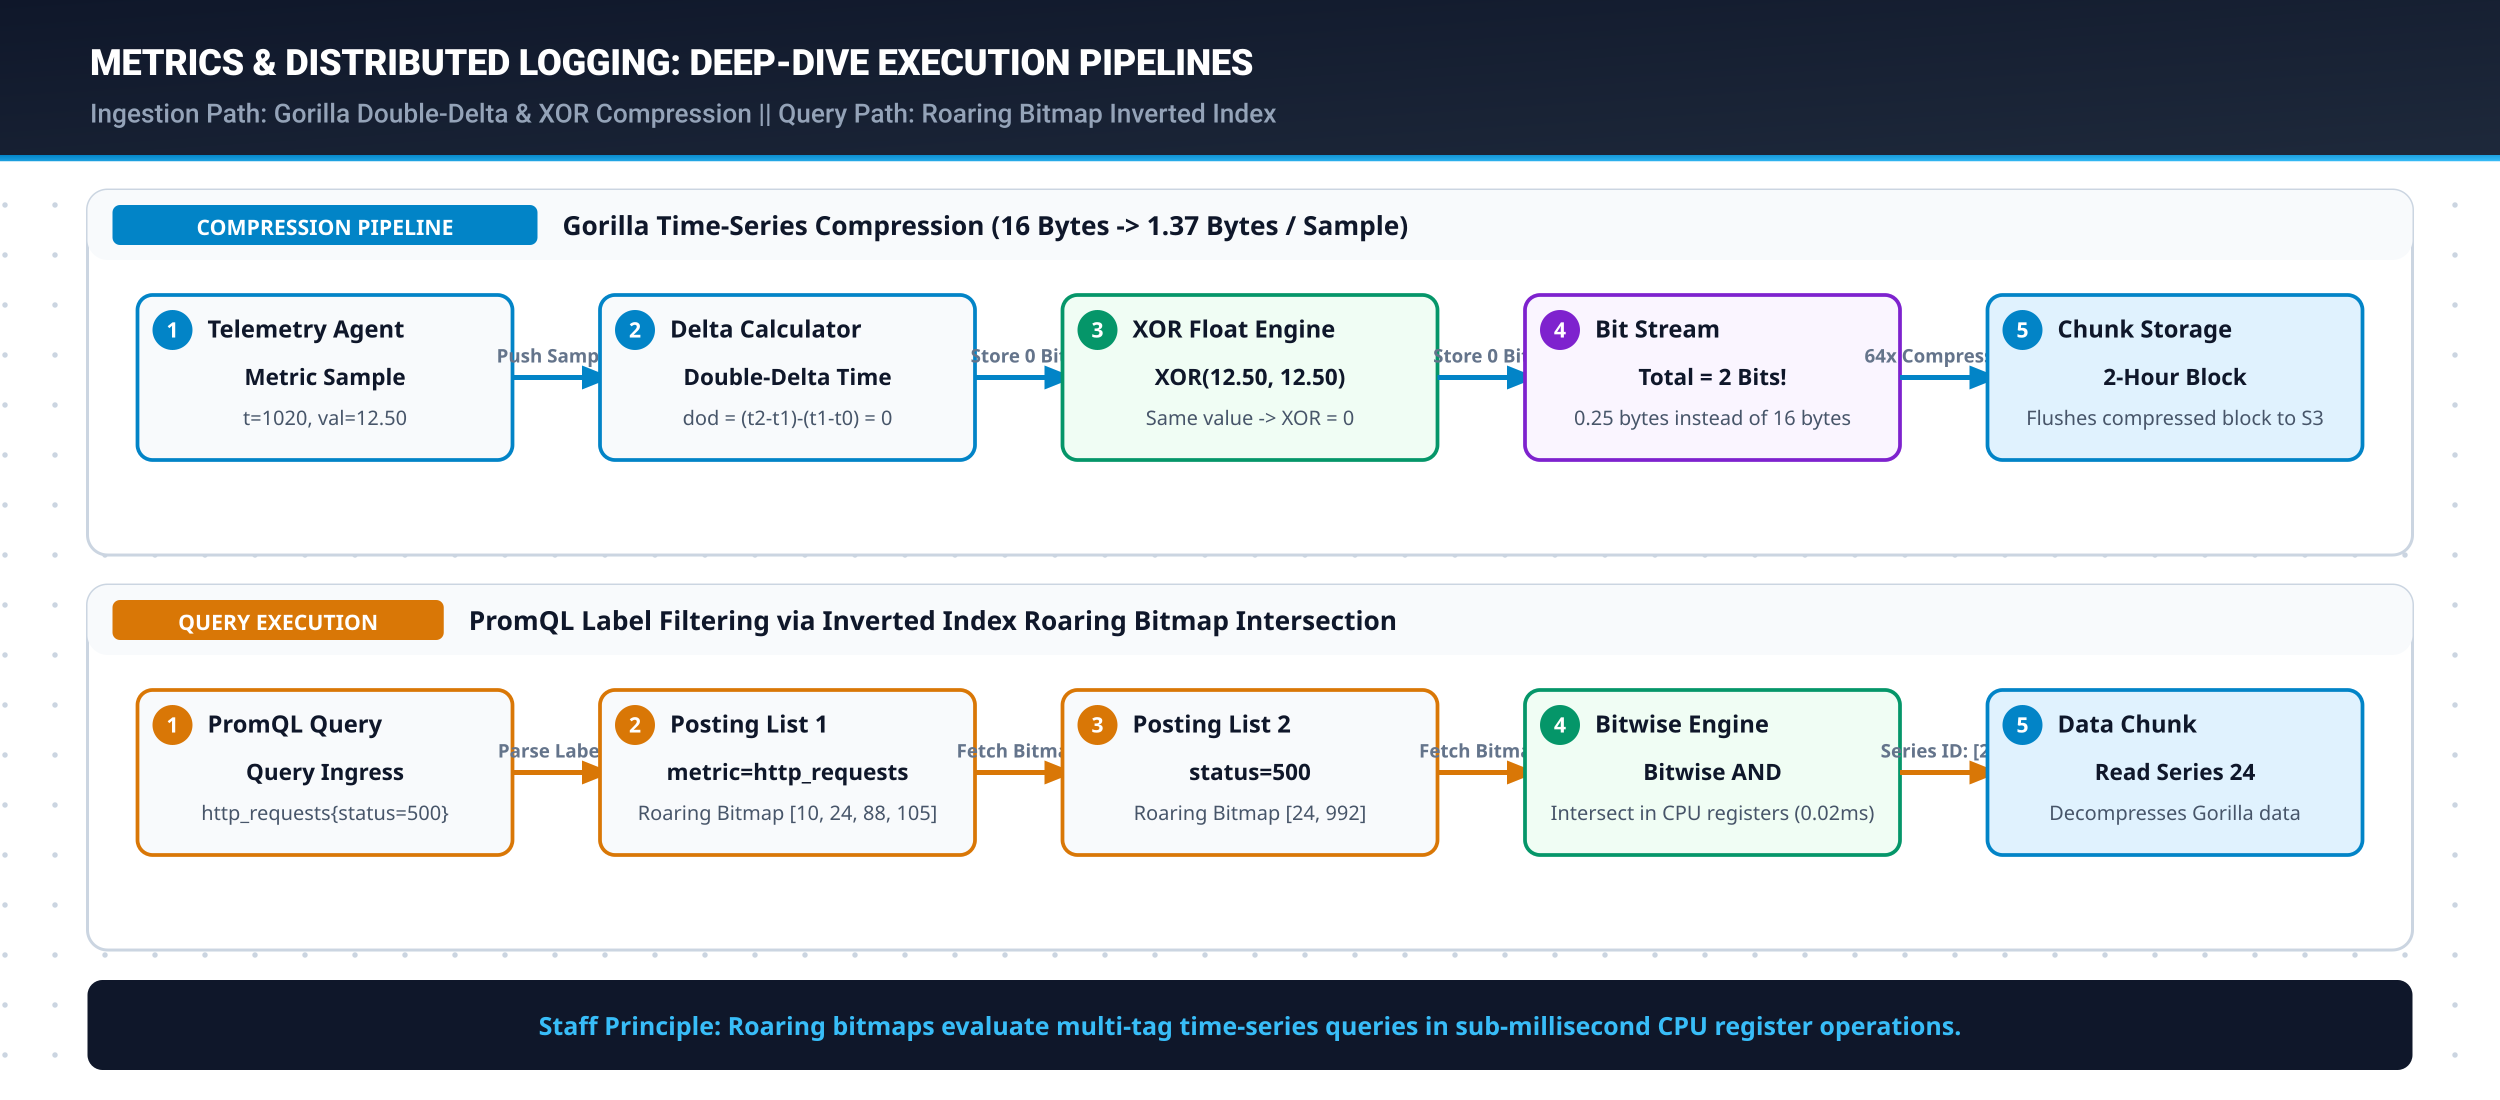
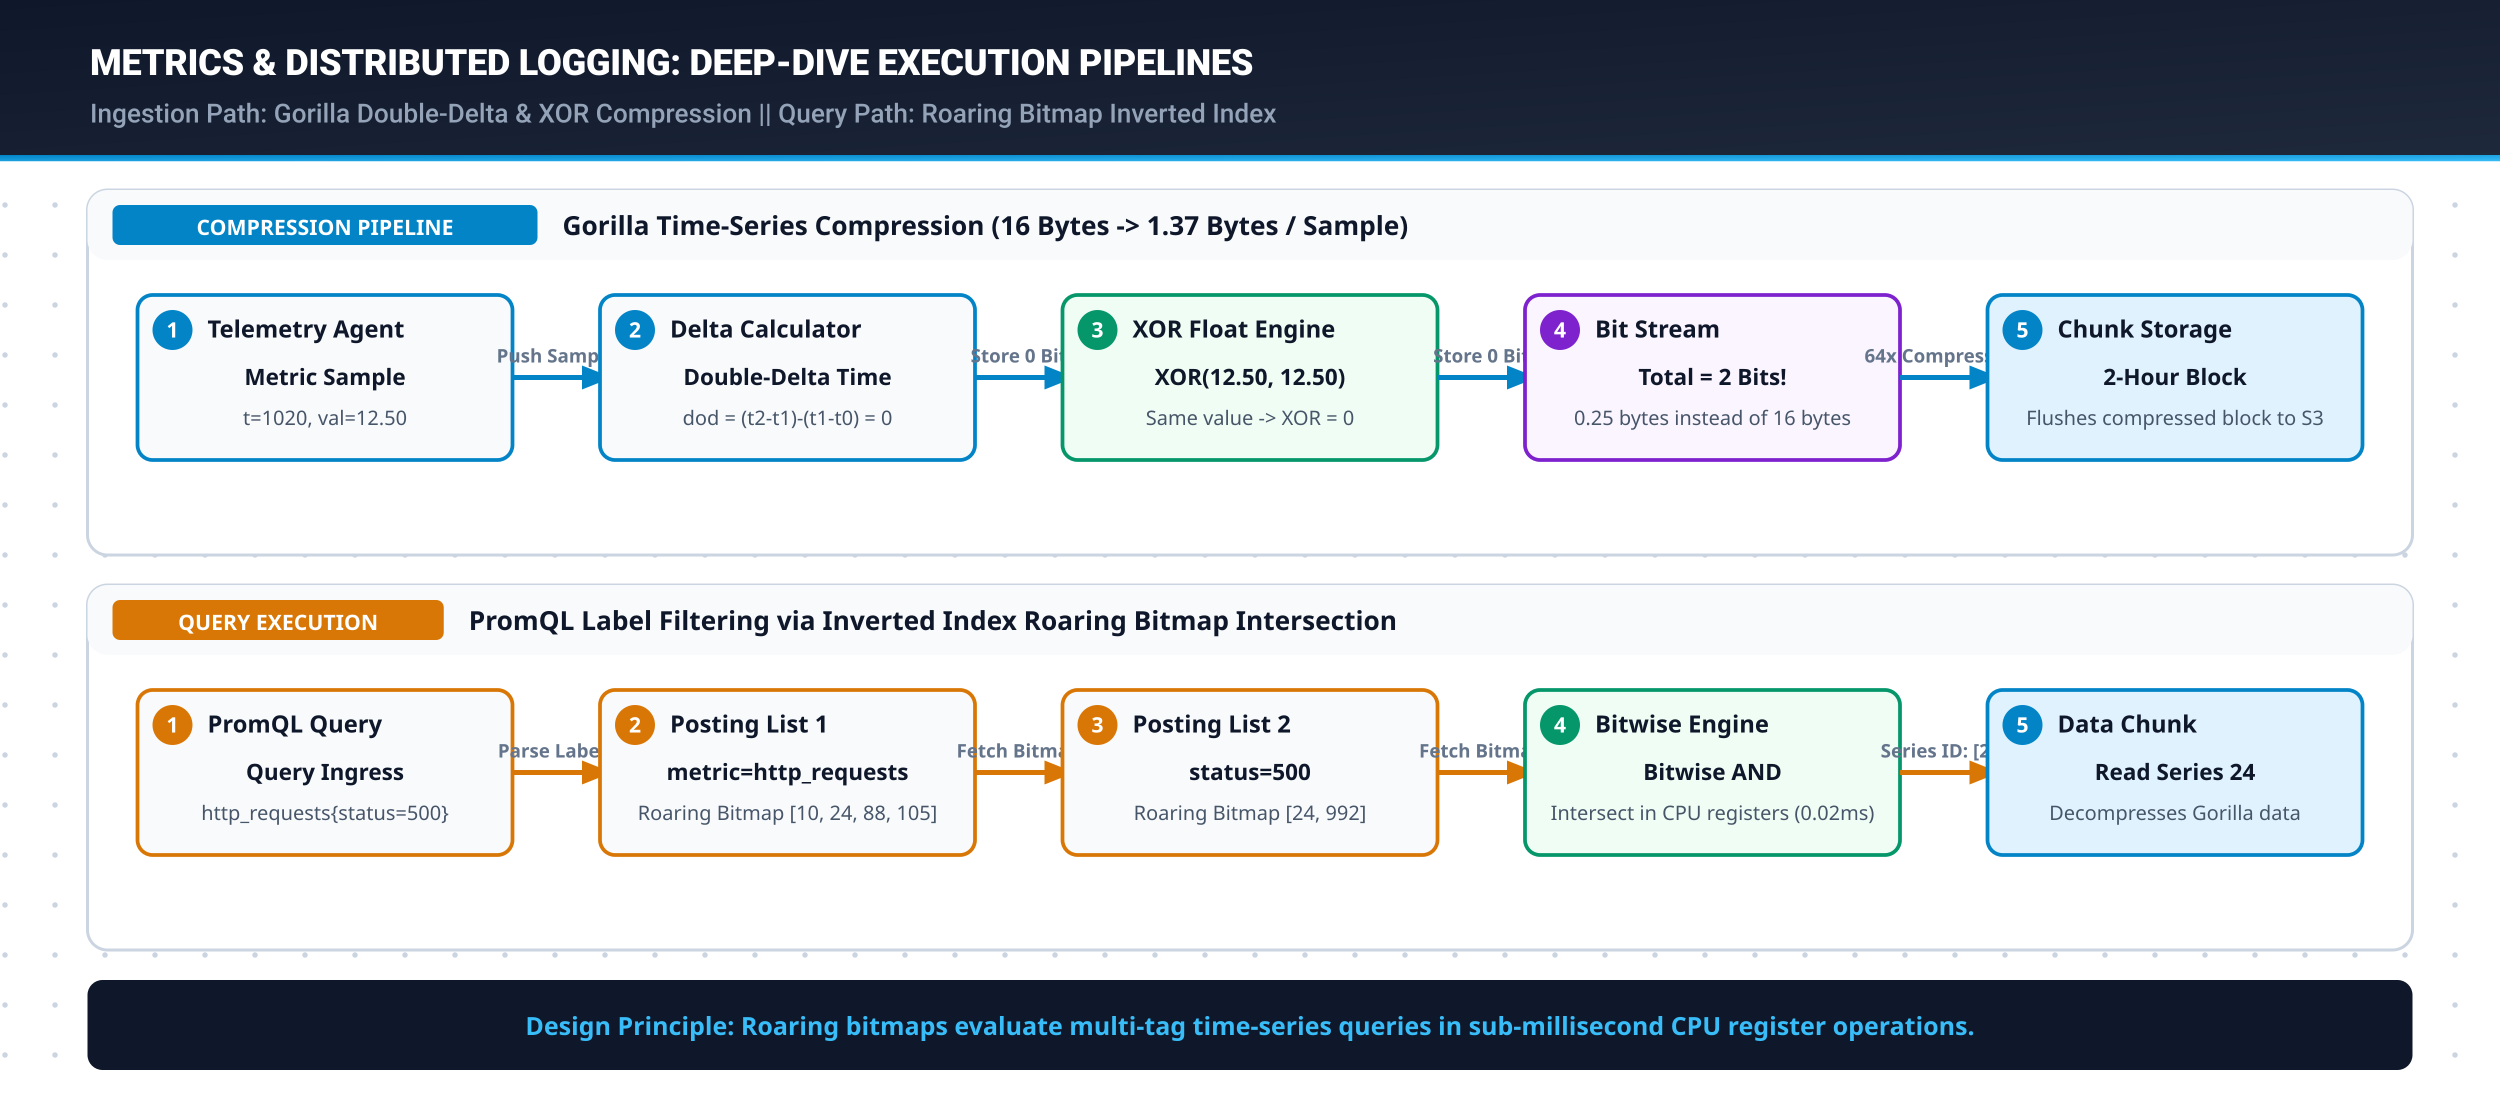
<svg xmlns="http://www.w3.org/2000/svg" viewBox="0 0 1000 440" width="1000" height="440">
  <defs>
    <pattern id="grid" width="20" height="20" patternUnits="userSpaceOnUse">
      <circle cx="2" cy="2" r="1.1" fill="#cbd5e1" />
    </pattern>
    <linearGradient id="headerGrad" x1="0%" y1="0%" x2="100%" y2="100%">
      <stop offset="0%" stop-color="#0f172a" />
      <stop offset="100%" stop-color="#1e293b" />
    </linearGradient>
    <linearGradient id="blueGrad" x1="0%" y1="0%" x2="100%" y2="100%">
      <stop offset="0%" stop-color="#0284c7" />
      <stop offset="100%" stop-color="#38bdf8" />
    </linearGradient>
    <marker id="arrowBlue" viewBox="0 0 10 10" refX="6" refY="5" markerWidth="6" markerHeight="6" orient="auto-start-reverse">
      <path d="M 0 1 L 10 5 L 0 9 z" fill="#0284c7" />
    </marker>
    <marker id="arrowAmber" viewBox="0 0 10 10" refX="6" refY="5" markerWidth="6" markerHeight="6" orient="auto-start-reverse">
      <path d="M 0 1 L 10 5 L 0 9 z" fill="#d97706" />
    </marker>
  </defs>
  <rect width="1000" height="440" fill="#ffffff" />
  <rect width="1000" height="440" fill="url(#grid)" />
  <rect x="0" y="0" width="1000" height="64" fill="url(#headerGrad)" />
  <rect x="0" y="62" width="1000" height="2.5" fill="url(#blueGrad)" />
  <text x="36" y="30" font-family="-apple-system, BlinkMacSystemFont, Segoe UI, Roboto, sans-serif" font-size="14.5" font-weight="800" fill="#ffffff" letter-spacing="-0.01em">METRICS &amp; DISTRIBUTED LOGGING: DEEP-DIVE EXECUTION PIPELINES</text>
  <text x="36" y="49" font-family="-apple-system, BlinkMacSystemFont, Segoe UI, Roboto, sans-serif" font-size="10.5" font-weight="500" fill="#94a3b8">Ingestion Path: Gorilla Double-Delta &amp; XOR Compression || Query Path: Roaring Bitmap Inverted Index</text>
  <rect x="35" y="76" width="930" height="146" rx="8" fill="#ffffff" stroke="#cbd5e1" stroke-width="1.2" />
  <rect x="35" y="76" width="930" height="28" rx="8" fill="#f8fafc" />
  <rect x="45" y="82" width="170" height="16" rx="3" fill="#0284c7" />
  <text x="130" y="94" text-anchor="middle" font-family="sans-serif" font-size="8.5" font-weight="800" fill="#ffffff">COMPRESSION PIPELINE</text>
  <text x="225" y="94" font-family="sans-serif" font-size="10.5" font-weight="800" fill="#0f172a">Gorilla Time-Series Compression (16 Bytes -&gt; 1.37 Bytes / Sample)</text>
  <rect x="55" y="118" width="150" height="66" rx="6" fill="#f8fafc" stroke="#0284c7" stroke-width="1.5" />
  <circle cx="69" cy="132" r="8" fill="#0284c7" />
  <text x="69" y="135" text-anchor="middle" font-family="sans-serif" font-size="8.5" font-weight="800" fill="#ffffff">1</text>
  <text x="83" y="135" font-family="sans-serif" font-size="9.5" font-weight="750" fill="#0f172a">Telemetry Agent</text>
  <text x="130" y="154" text-anchor="middle" font-family="sans-serif" font-size="9" font-weight="700" fill="#0f172a">Metric Sample</text>
  <text x="130" y="170" text-anchor="middle" font-family="sans-serif" font-size="8" fill="#475569">t=1020, val=12.50</text>
  <line x1="205" y1="151" x2="240" y2="151" stroke="#0284c7" stroke-width="2" marker-end="url(#arrowBlue)" />
  <text x="222.5" y="145" text-anchor="middle" font-family="sans-serif" font-size="7.5" font-weight="600" fill="#64748b">Push Sample</text>
  <rect x="240" y="118" width="150" height="66" rx="6" fill="#f8fafc" stroke="#0284c7" stroke-width="1.5" />
  <circle cx="254" cy="132" r="8" fill="#0284c7" />
  <text x="254" y="135" text-anchor="middle" font-family="sans-serif" font-size="8.5" font-weight="800" fill="#ffffff">2</text>
  <text x="268" y="135" font-family="sans-serif" font-size="9.5" font-weight="750" fill="#0f172a">Delta Calculator</text>
  <text x="315" y="154" text-anchor="middle" font-family="sans-serif" font-size="9" font-weight="700" fill="#0f172a">Double-Delta Time</text>
  <text x="315" y="170" text-anchor="middle" font-family="sans-serif" font-size="8" fill="#475569">dod = (t2-t1)-(t1-t0) = 0</text>
  <line x1="390" y1="151" x2="425" y2="151" stroke="#0284c7" stroke-width="2" marker-end="url(#arrowBlue)" />
  <text x="407.5" y="145" text-anchor="middle" font-family="sans-serif" font-size="7.5" font-weight="600" fill="#64748b">Store 0 Bit</text>
  <rect x="425" y="118" width="150" height="66" rx="6" fill="#f0fdf4" stroke="#059669" stroke-width="1.5" />
  <circle cx="439" cy="132" r="8" fill="#059669" />
  <text x="439" y="135" text-anchor="middle" font-family="sans-serif" font-size="8.5" font-weight="800" fill="#ffffff">3</text>
  <text x="453" y="135" font-family="sans-serif" font-size="9.5" font-weight="750" fill="#0f172a">XOR Float Engine</text>
  <text x="500" y="154" text-anchor="middle" font-family="sans-serif" font-size="9" font-weight="700" fill="#0f172a">XOR(12.50, 12.50)</text>
  <text x="500" y="170" text-anchor="middle" font-family="sans-serif" font-size="8" fill="#475569">Same value -&gt; XOR = 0</text>
  <line x1="575" y1="151" x2="610" y2="151" stroke="#0284c7" stroke-width="2" marker-end="url(#arrowBlue)" />
  <text x="592.5" y="145" text-anchor="middle" font-family="sans-serif" font-size="7.5" font-weight="600" fill="#64748b">Store 0 Bit</text>
  <rect x="610" y="118" width="150" height="66" rx="6" fill="#faf5ff" stroke="#7e22ce" stroke-width="1.5" />
  <circle cx="624" cy="132" r="8" fill="#7e22ce" />
  <text x="624" y="135" text-anchor="middle" font-family="sans-serif" font-size="8.5" font-weight="800" fill="#ffffff">4</text>
  <text x="638" y="135" font-family="sans-serif" font-size="9.5" font-weight="750" fill="#0f172a">Bit Stream</text>
  <text x="685" y="154" text-anchor="middle" font-family="sans-serif" font-size="9" font-weight="700" fill="#0f172a">Total = 2 Bits!</text>
  <text x="685" y="170" text-anchor="middle" font-family="sans-serif" font-size="8" fill="#475569">0.25 bytes instead of 16 bytes</text>
  <line x1="760" y1="151" x2="795" y2="151" stroke="#0284c7" stroke-width="2" marker-end="url(#arrowBlue)" />
  <text x="777.5" y="145" text-anchor="middle" font-family="sans-serif" font-size="7.5" font-weight="600" fill="#64748b">64x Compression</text>
  <rect x="795" y="118" width="150" height="66" rx="6" fill="#e0f2fe" stroke="#0284c7" stroke-width="1.5" />
  <circle cx="809" cy="132" r="8" fill="#0284c7" />
  <text x="809" y="135" text-anchor="middle" font-family="sans-serif" font-size="8.5" font-weight="800" fill="#ffffff">5</text>
  <text x="823" y="135" font-family="sans-serif" font-size="9.5" font-weight="750" fill="#0f172a">Chunk Storage</text>
  <text x="870" y="154" text-anchor="middle" font-family="sans-serif" font-size="9" font-weight="700" fill="#0f172a">2-Hour Block</text>
  <text x="870" y="170" text-anchor="middle" font-family="sans-serif" font-size="8" fill="#475569">Flushes compressed block to S3</text>
  <rect x="35" y="234" width="930" height="146" rx="8" fill="#ffffff" stroke="#cbd5e1" stroke-width="1.2" />
  <rect x="35" y="234" width="930" height="28" rx="8" fill="#f8fafc" />
  <rect x="45" y="240" width="132.5" height="16" rx="3" fill="#d97706" />
  <text x="111.25" y="252" text-anchor="middle" font-family="sans-serif" font-size="8.5" font-weight="800" fill="#ffffff">QUERY EXECUTION</text>
  <text x="187.5" y="252" font-family="sans-serif" font-size="10.5" font-weight="800" fill="#0f172a">PromQL Label Filtering via Inverted Index Roaring Bitmap Intersection</text>
  <rect x="55" y="276" width="150" height="66" rx="6" fill="#f8fafc" stroke="#d97706" stroke-width="1.5" />
  <circle cx="69" cy="290" r="8" fill="#d97706" />
  <text x="69" y="293" text-anchor="middle" font-family="sans-serif" font-size="8.5" font-weight="800" fill="#ffffff">1</text>
  <text x="83" y="293" font-family="sans-serif" font-size="9.5" font-weight="750" fill="#0f172a">PromQL Query</text>
  <text x="130" y="312" text-anchor="middle" font-family="sans-serif" font-size="9" font-weight="700" fill="#0f172a">Query Ingress</text>
  <text x="130" y="328" text-anchor="middle" font-family="sans-serif" font-size="8" fill="#475569">http_requests{status=500}</text>
  <line x1="205" y1="309" x2="240" y2="309" stroke="#d97706" stroke-width="2" marker-end="url(#arrowAmber)" />
  <text x="222.5" y="303" text-anchor="middle" font-family="sans-serif" font-size="7.5" font-weight="600" fill="#64748b">Parse Labels</text>
  <rect x="240" y="276" width="150" height="66" rx="6" fill="#f8fafc" stroke="#d97706" stroke-width="1.5" />
  <circle cx="254" cy="290" r="8" fill="#d97706" />
  <text x="254" y="293" text-anchor="middle" font-family="sans-serif" font-size="8.5" font-weight="800" fill="#ffffff">2</text>
  <text x="268" y="293" font-family="sans-serif" font-size="9.5" font-weight="750" fill="#0f172a">Posting List 1</text>
  <text x="315" y="312" text-anchor="middle" font-family="sans-serif" font-size="9" font-weight="700" fill="#0f172a">metric=http_requests</text>
  <text x="315" y="328" text-anchor="middle" font-family="sans-serif" font-size="8" fill="#475569">Roaring Bitmap [10, 24, 88, 105]</text>
  <line x1="390" y1="309" x2="425" y2="309" stroke="#d97706" stroke-width="2" marker-end="url(#arrowAmber)" />
  <text x="407.5" y="303" text-anchor="middle" font-family="sans-serif" font-size="7.5" font-weight="600" fill="#64748b">Fetch Bitmap</text>
  <rect x="425" y="276" width="150" height="66" rx="6" fill="#f8fafc" stroke="#d97706" stroke-width="1.5" />
  <circle cx="439" cy="290" r="8" fill="#d97706" />
  <text x="439" y="293" text-anchor="middle" font-family="sans-serif" font-size="8.5" font-weight="800" fill="#ffffff">3</text>
  <text x="453" y="293" font-family="sans-serif" font-size="9.5" font-weight="750" fill="#0f172a">Posting List 2</text>
  <text x="500" y="312" text-anchor="middle" font-family="sans-serif" font-size="9" font-weight="700" fill="#0f172a">status=500</text>
  <text x="500" y="328" text-anchor="middle" font-family="sans-serif" font-size="8" fill="#475569">Roaring Bitmap [24, 992]</text>
  <line x1="575" y1="309" x2="610" y2="309" stroke="#d97706" stroke-width="2" marker-end="url(#arrowAmber)" />
  <text x="592.5" y="303" text-anchor="middle" font-family="sans-serif" font-size="7.5" font-weight="600" fill="#64748b">Fetch Bitmap</text>
  <rect x="610" y="276" width="150" height="66" rx="6" fill="#f0fdf4" stroke="#059669" stroke-width="1.5" />
  <circle cx="624" cy="290" r="8" fill="#059669" />
  <text x="624" y="293" text-anchor="middle" font-family="sans-serif" font-size="8.5" font-weight="800" fill="#ffffff">4</text>
  <text x="638" y="293" font-family="sans-serif" font-size="9.5" font-weight="750" fill="#0f172a">Bitwise Engine</text>
  <text x="685" y="312" text-anchor="middle" font-family="sans-serif" font-size="9" font-weight="700" fill="#0f172a">Bitwise AND</text>
  <text x="685" y="328" text-anchor="middle" font-family="sans-serif" font-size="8" fill="#475569">Intersect in CPU registers (0.02ms)</text>
  <line x1="760" y1="309" x2="795" y2="309" stroke="#d97706" stroke-width="2" marker-end="url(#arrowAmber)" />
  <text x="777.5" y="303" text-anchor="middle" font-family="sans-serif" font-size="7.5" font-weight="600" fill="#64748b">Series ID: [24]</text>
  <rect x="795" y="276" width="150" height="66" rx="6" fill="#e0f2fe" stroke="#0284c7" stroke-width="1.5" />
  <circle cx="809" cy="290" r="8" fill="#0284c7" />
  <text x="809" y="293" text-anchor="middle" font-family="sans-serif" font-size="8.5" font-weight="800" fill="#ffffff">5</text>
  <text x="823" y="293" font-family="sans-serif" font-size="9.5" font-weight="750" fill="#0f172a">Data Chunk</text>
  <text x="870" y="312" text-anchor="middle" font-family="sans-serif" font-size="9" font-weight="700" fill="#0f172a">Read Series 24</text>
  <text x="870" y="328" text-anchor="middle" font-family="sans-serif" font-size="8" fill="#475569">Decompresses Gorilla data</text>
  <rect x="35" y="392" width="930" height="36" rx="6" fill="#0f172a" />
-   <text x="500" y="414" text-anchor="middle" font-family="sans-serif" font-size="10" font-weight="700" fill="#38bdf8">Staff Principle: Roaring bitmaps evaluate multi-tag time-series queries in sub-millisecond CPU register operations.</text>
+   <text x="500" y="414" text-anchor="middle" font-family="sans-serif" font-size="10" font-weight="700" fill="#38bdf8">Design Principle: Roaring bitmaps evaluate multi-tag time-series queries in sub-millisecond CPU register operations.</text>
</svg>
